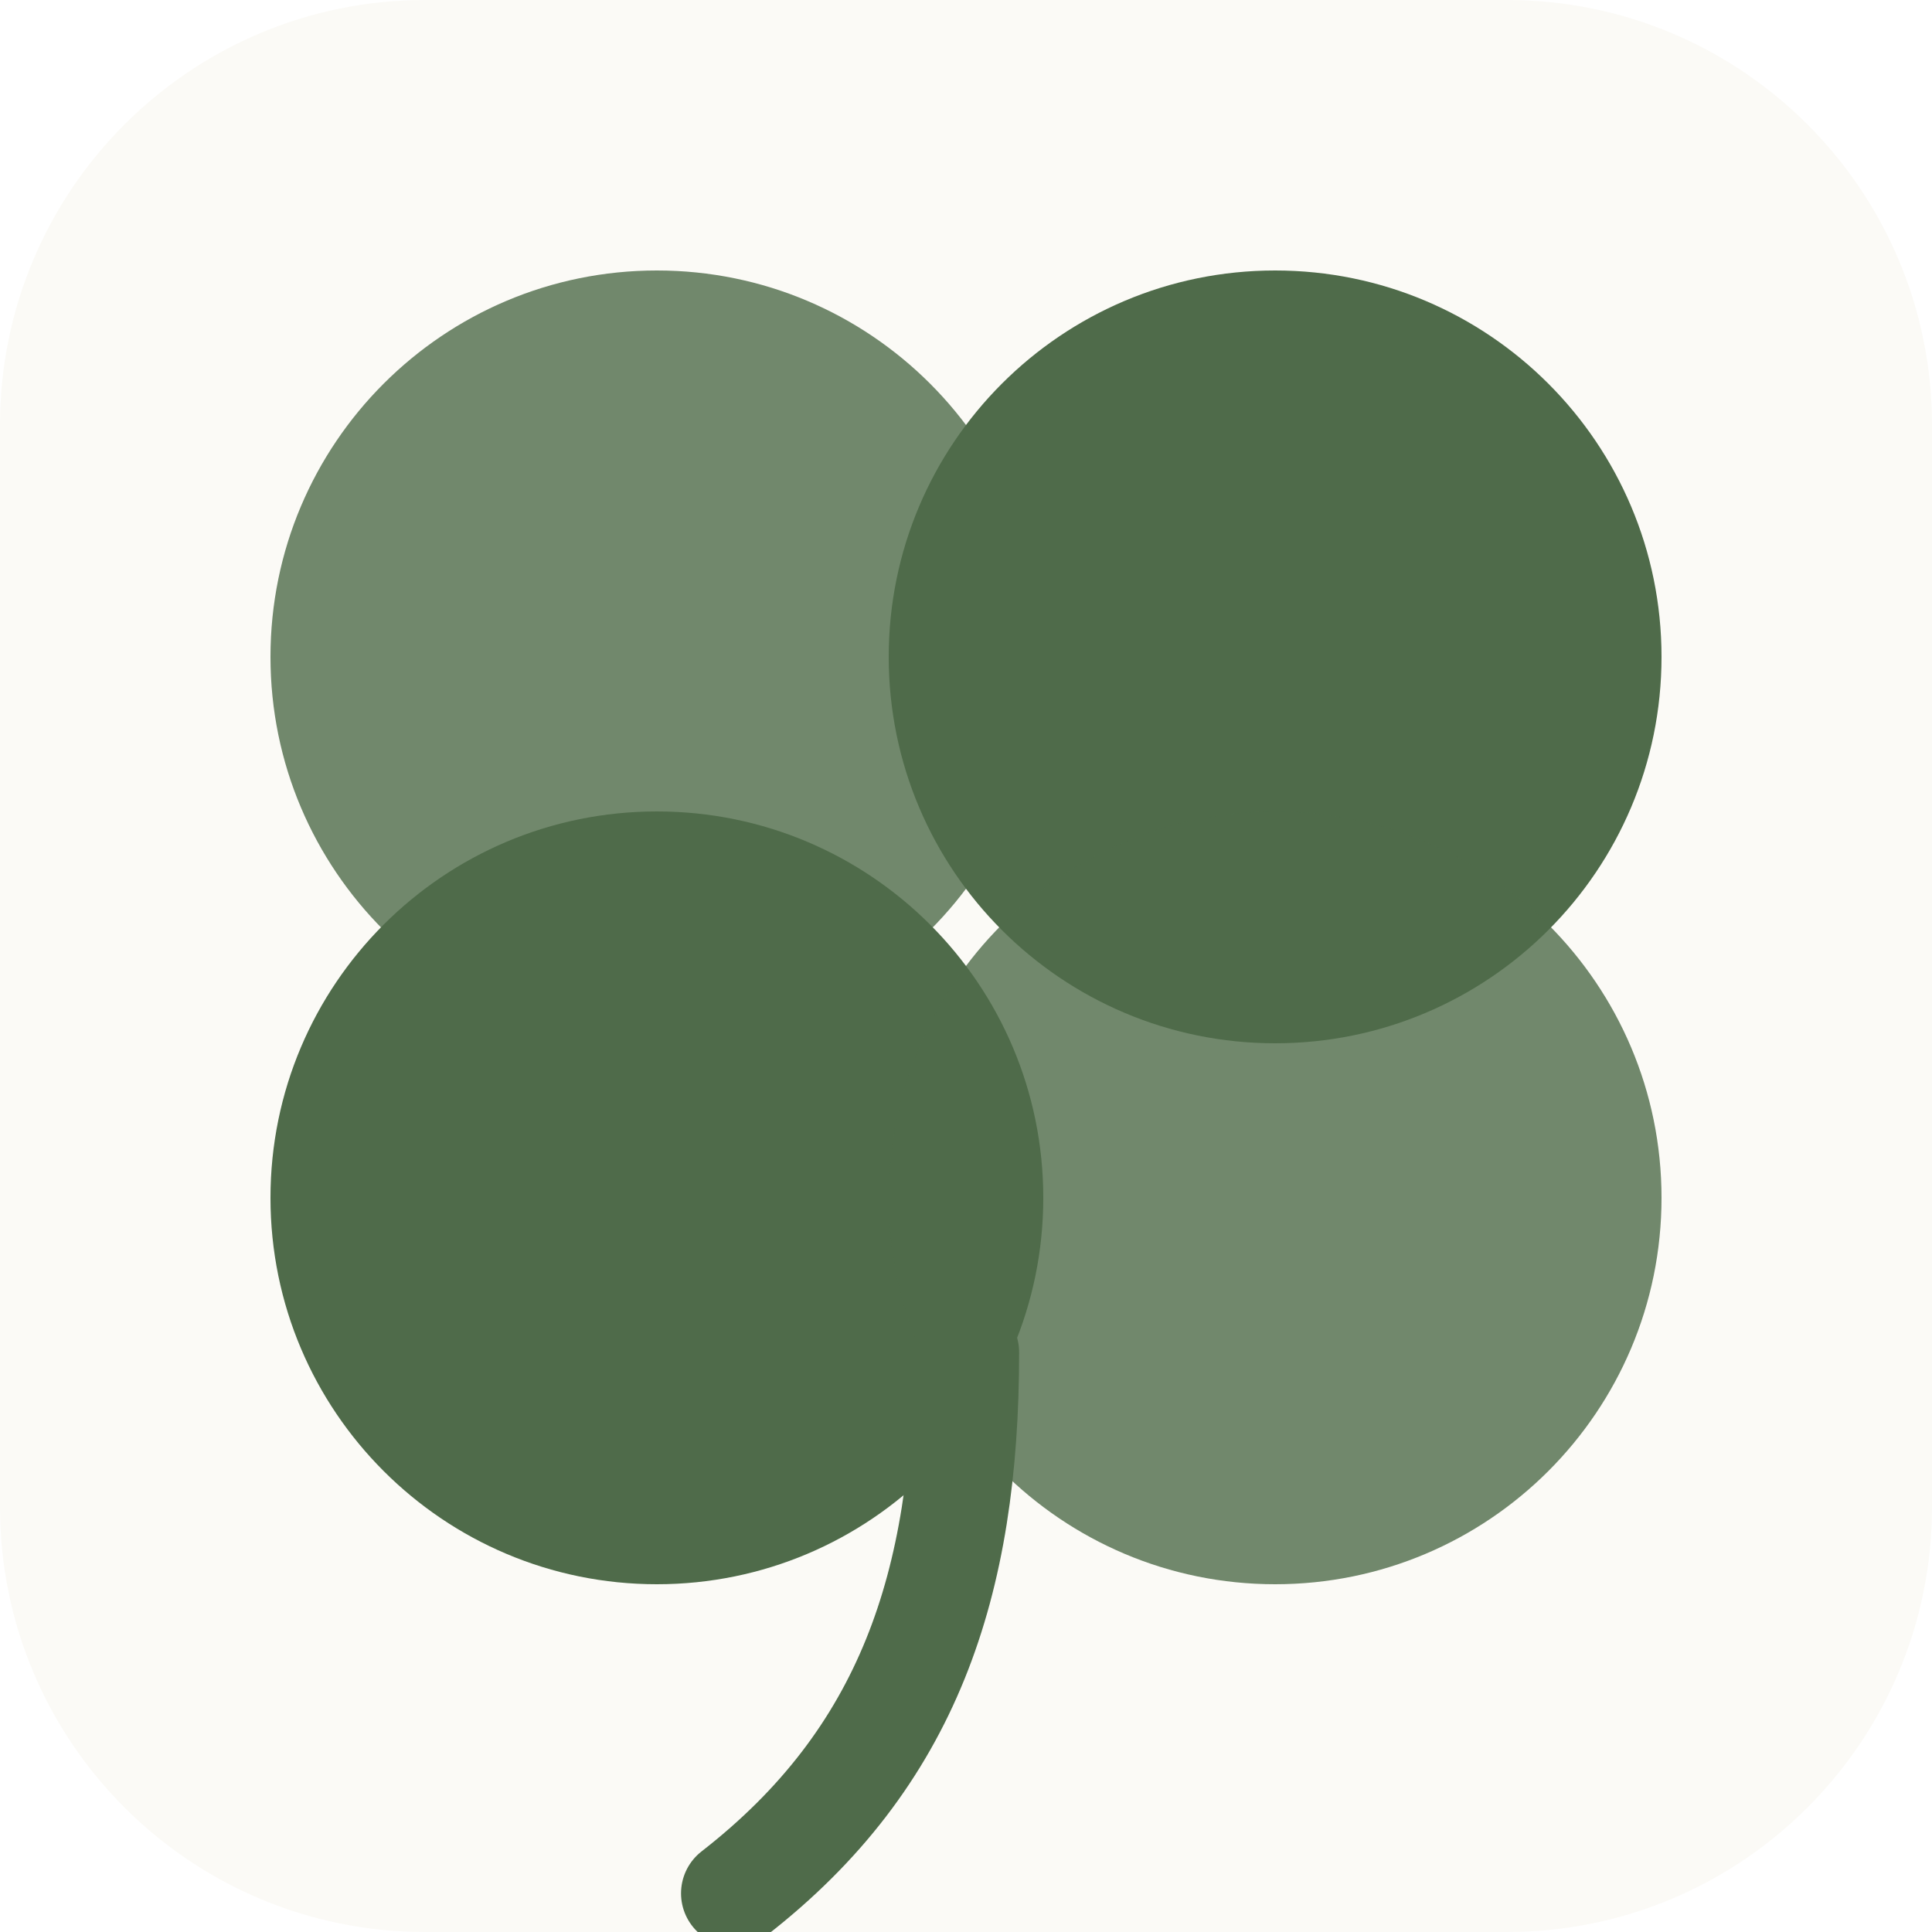
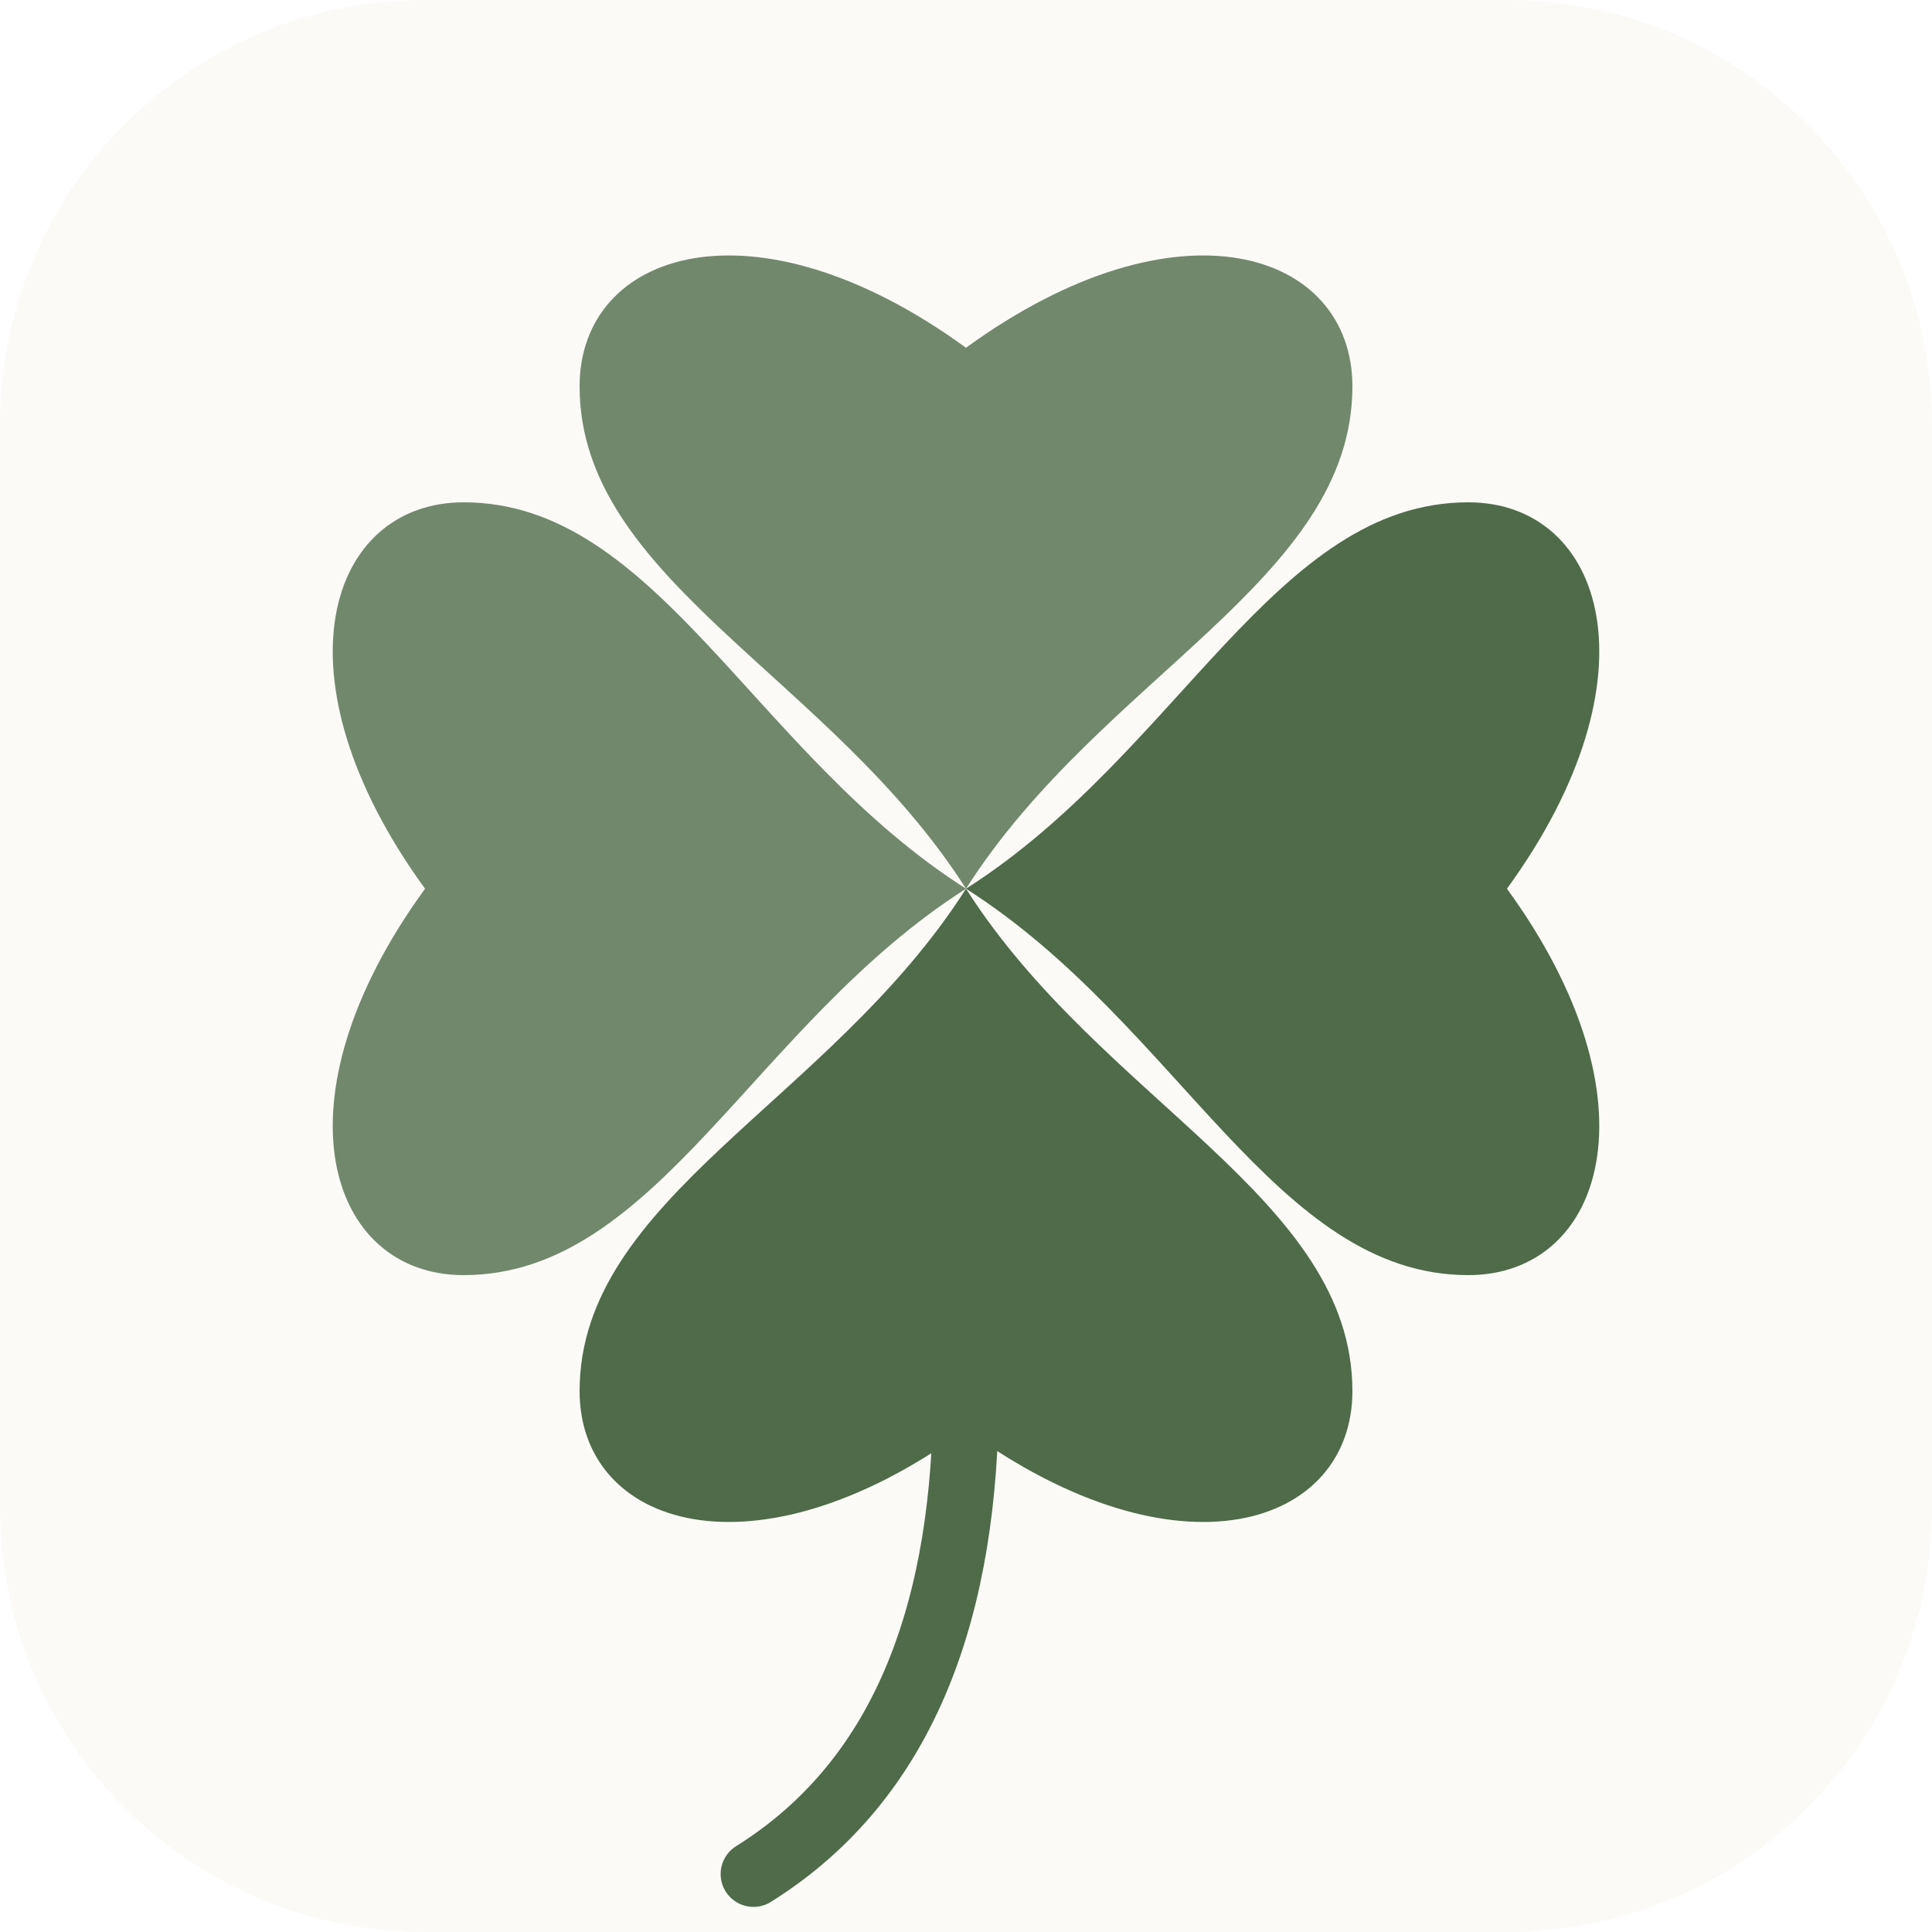
<svg xmlns="http://www.w3.org/2000/svg" viewBox="0 0 100 100">
  <rect width="100" height="100" rx="22" fill="#FBFAF6" />
-   <g fill="#4F6B4A">
-     <circle cx="34" cy="34" r="20" opacity="0.8" />
-     <circle cx="66" cy="34" r="20" />
-     <circle cx="34" cy="62" r="20" />
-     <circle cx="66" cy="62" r="20" opacity="0.8" />
+   <path d="M50 72c0 11-3 20-11 25" stroke="#4F6B4A" stroke-width="3.4" stroke-linecap="round" fill="none" />
+   <g transform="translate(50 46)" fill="#4F6B4A">
+     <path d="M0 0C-7 -11-20 -16-20 -26C-20 -33-11 -36 0 -28C11 -36 20 -33 20 -26C20 -16 7 -11 0 0Z" opacity="0.8" />
+     <path d="M0 0C-7 -11-20 -16-20 -26C-20 -33-11 -36 0 -28C11 -36 20 -33 20 -26C20 -16 7 -11 0 0Z" transform="rotate(90)" />
+     <path d="M0 0C-7 -11-20 -16-20 -26C-20 -33-11 -36 0 -28C11 -36 20 -33 20 -26C20 -16 7 -11 0 0Z" transform="rotate(180)" />
+     <path d="M0 0C-7 -11-20 -16-20 -26C-20 -33-11 -36 0 -28C11 -36 20 -33 20 -26C20 -16 7 -11 0 0Z" transform="rotate(270)" opacity="0.8" />
  </g>
-   <path d="M50 70c0 12-3 21-12 28" stroke="#4F6B4A" stroke-width="5.5" stroke-linecap="round" fill="none" />
</svg>
